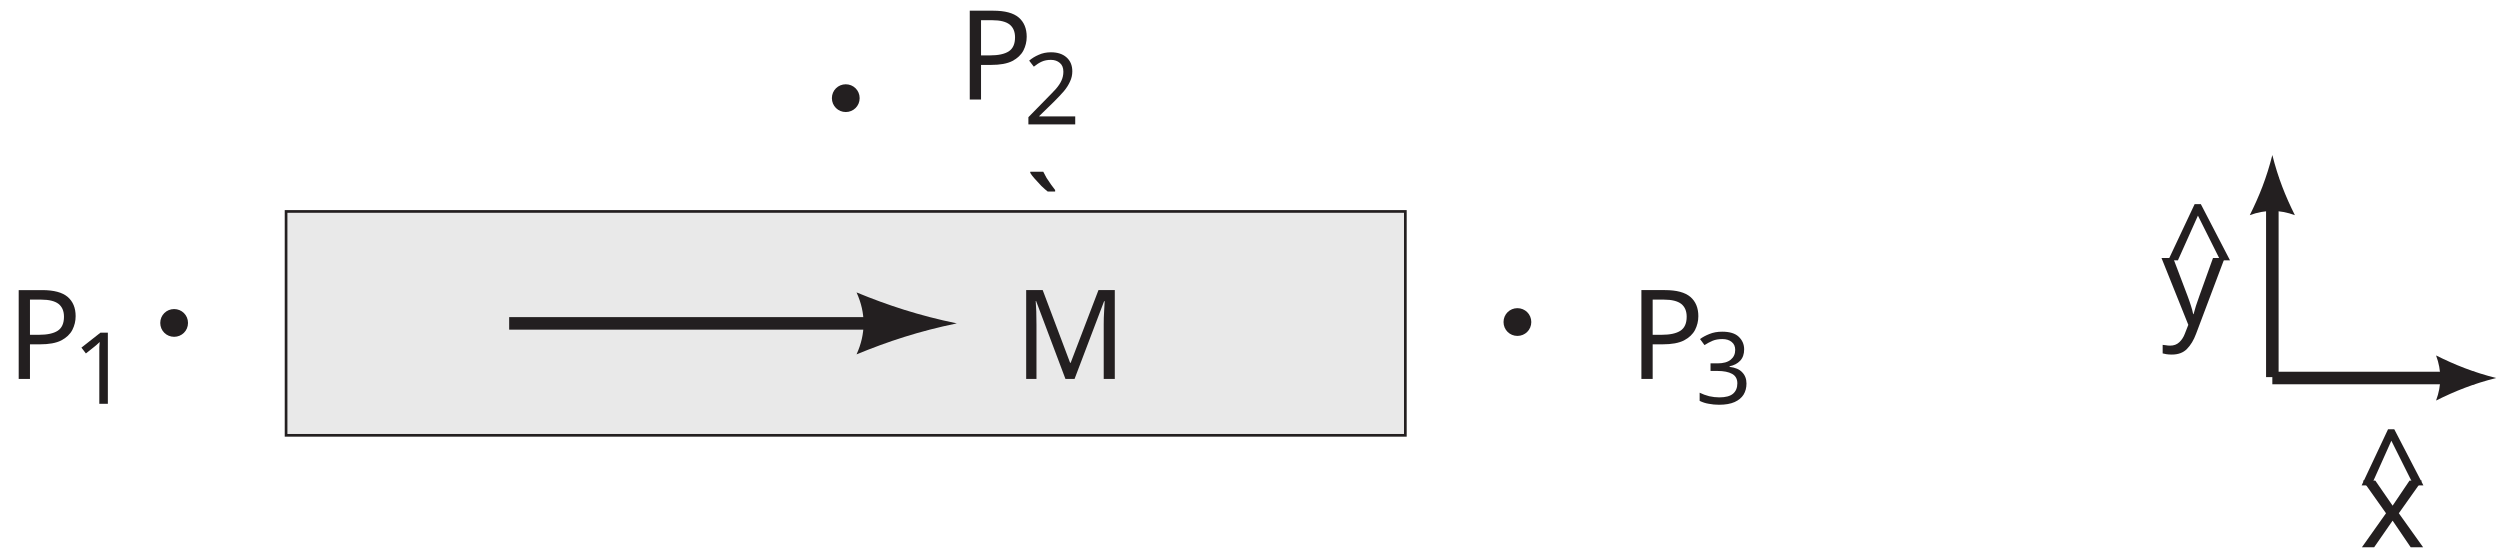
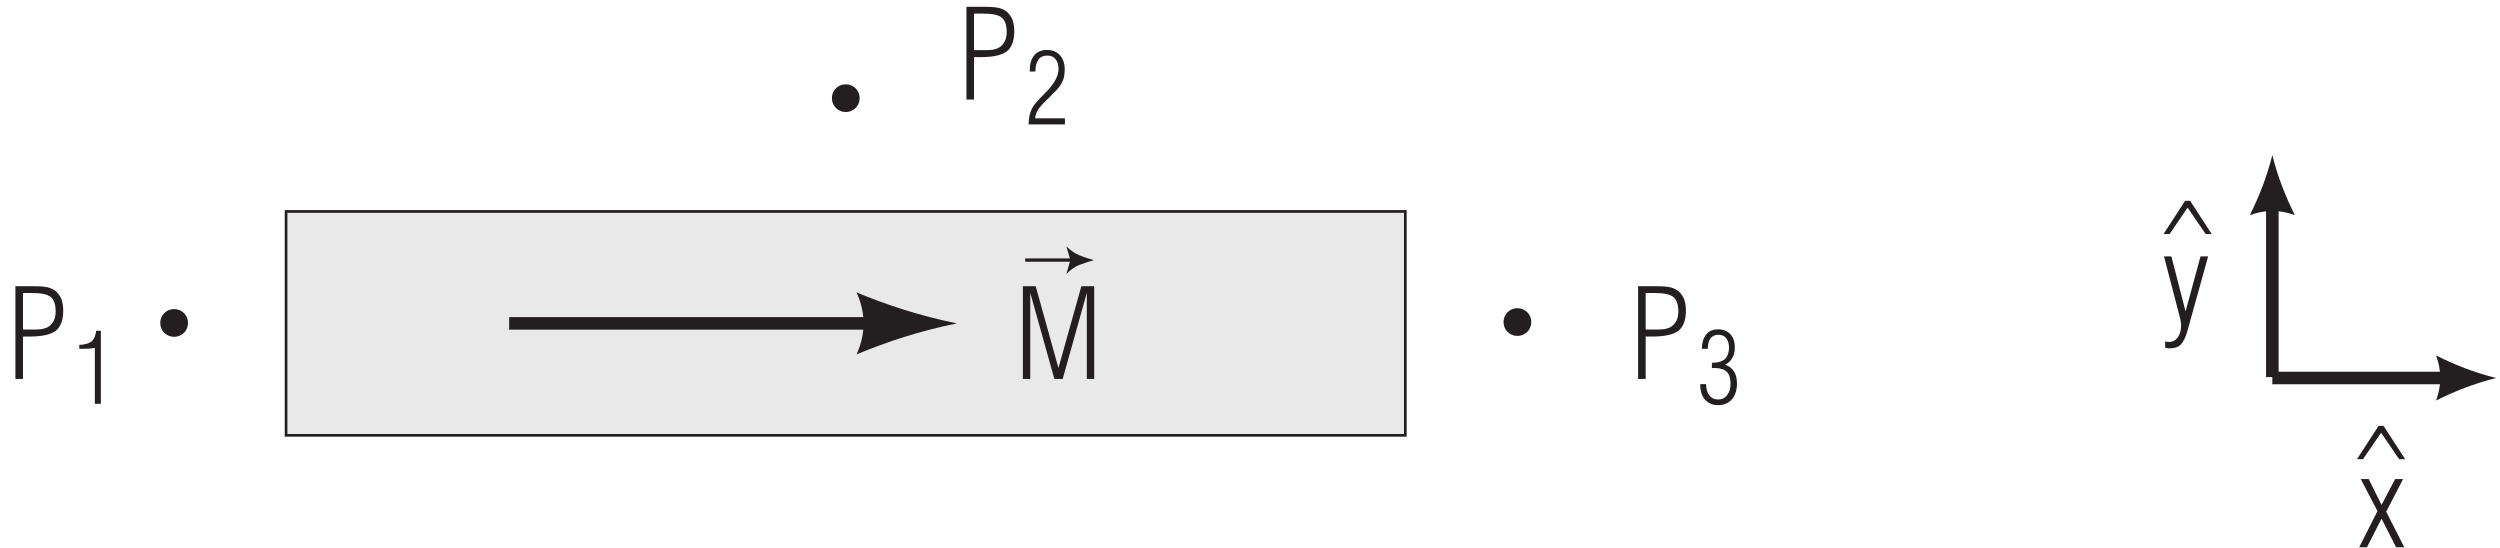
- <svg xmlns="http://www.w3.org/2000/svg" version="1.1" id="svg2" xml:space="preserve" width="268" height="58.667" viewBox="0 0 268 58.667">
-   <defs id="defs6" />
-   <g id="g8" transform="matrix(1.333333,0,0,-1.333333,0,58.66667)">
-     <g id="g10" transform="scale(0.1)">
-       <path d="m 230,270 h 899.9 V 90 H 230 v 180" style="fill:#e9e9e9;fill-opacity:1;fill-rule:evenodd;stroke:none" id="path12" />
-       <path d="m 230,270 h 899.9 V 90 H 230 Z" style="fill:none;stroke:#231f20;stroke-width:2.16;stroke-linecap:butt;stroke-linejoin:miter;stroke-miterlimit:2.613;stroke-dasharray:none;stroke-opacity:1" id="path14" />
-       <path d="M 746.461,180 H 409.371" style="fill:none;stroke:#231f20;stroke-width:10.08;stroke-linecap:butt;stroke-linejoin:miter;stroke-miterlimit:2.613;stroke-dasharray:none;stroke-opacity:1" id="path16" />
-       <path d="m 769.281,180 c -30.242,6.23 -55.402,14.516 -80.621,24.898 7.559,-16.632 7.539,-33.222 0,-49.816 25.199,10.383 50.379,18.711 80.621,24.918" style="fill:#231f20;fill-opacity:1;fill-rule:evenodd;stroke:none" id="path18" />
-       <g id="g20" transform="scale(10)">
-         <text transform="matrix(1,0,0,-1,81.5359,13.5359)" style="font-variant:normal;font-weight:normal;font-size:10px;font-family:Swis721LtCnBT;-inkscape-font-specification:Swis721LtCnBT;writing-mode:lr-tb;fill:#231f20;fill-opacity:1;fill-rule:nonzero;stroke:none" id="text26">
-           <tspan x="0" y="0" id="tspan22">M</tspan>
-           <tspan x="0.889" y="-9" id="tspan24">`</tspan>
-         </text>
+ <svg xmlns="http://www.w3.org/2000/svg" xmlns:xlink="http://www.w3.org/1999/xlink" width="201pt" height="44pt" viewBox="0 0 201 44">
+   <defs>
+     <g>
+       <g id="glyph-0-0">
+         <path d="M 0.703 0 L 0.703 -7.453 L 1.734 -7.453 L 3.562 -0.875 L 5.406 -7.453 L 6.438 -7.453 L 6.438 0 L 5.844 0 L 5.844 -6.922 L 3.906 0 L 3.234 0 L 1.297 -6.922 L 1.297 0 Z M 0.703 0 " />
      </g>
-       <path d="m 1989.3,136.082 h -162.34 m 0,161.617 V 136.801" style="fill:none;stroke:#231f20;stroke-width:10.08;stroke-linecap:butt;stroke-linejoin:miter;stroke-miterlimit:2.613;stroke-dasharray:none;stroke-opacity:1" id="path28" />
-       <path d="m 2006.96,136.082 c -18.12,4.535 -33.23,10.582 -48.37,18.145 4.54,-12.122 4.52,-24.196 0,-36.27 15.12,7.559 30.25,13.606 48.37,18.125" style="fill:#231f20;fill-opacity:1;fill-rule:evenodd;stroke:none" id="path30" />
-       <path d="m 1826.96,315.359 c -4.53,-18.125 -10.58,-33.222 -18.14,-48.363 12.11,4.539 24.19,4.516 36.27,0 -7.57,15.121 -13.61,30.238 -18.13,48.363" style="fill:#231f20;fill-opacity:1;fill-rule:evenodd;stroke:none" id="path32" />
-       <g id="g34" transform="scale(10)">
-         <text transform="matrix(1,0,0,-1,189.71,0)" style="font-variant:normal;font-weight:normal;font-size:10px;font-family:Swis721LtCnBT;-inkscape-font-specification:Swis721LtCnBT;writing-mode:lr-tb;fill:#231f20;fill-opacity:1;fill-rule:nonzero;stroke:none" id="text46">
-           <tspan x="0" y="0" id="tspan36">x</tspan>
-           <tspan x="-0.21" y="-2.3" id="tspan38">^</tspan>
-           <tspan x="-15.943" y="-17.9" id="tspan40">y</tspan>
-           <tspan x="-15.763" y="-20.4" id="tspan42">^</tspan>
-           <tspan x="-189.174" y="-13.536" id="tspan44">P</tspan>
-         </text>
-         <text transform="matrix(1,0,0,-1,5.827902,11.53594)" style="font-variant:normal;font-weight:normal;font-size:8px;font-family:Swis721LtCnBT;-inkscape-font-specification:Swis721LtCnBT;writing-mode:lr-tb;fill:#231f20;fill-opacity:1;fill-rule:nonzero;stroke:none" id="text50">
-           <tspan x="0" y="0" id="tspan48">1</tspan>
-         </text>
-         <text transform="matrix(1,0,0,-1,76.9998,35.99964)" style="font-variant:normal;font-weight:normal;font-size:10px;font-family:Swis721LtCnBT;-inkscape-font-specification:Swis721LtCnBT;writing-mode:lr-tb;fill:#231f20;fill-opacity:1;fill-rule:nonzero;stroke:none" id="text54">
-           <tspan x="0" y="0" id="tspan52">P</tspan>
-         </text>
-         <text transform="matrix(1,0,0,-1,82.29199,33.99964)" style="font-variant:normal;font-weight:normal;font-size:8px;font-family:Swis721LtCnBT;-inkscape-font-specification:Swis721LtCnBT;writing-mode:lr-tb;fill:#231f20;fill-opacity:1;fill-rule:nonzero;stroke:none" id="text58">
-           <tspan x="0" y="0" id="tspan56">2</tspan>
-         </text>
-         <text transform="matrix(1,0,0,-1,130.9998,13.53554)" style="font-variant:normal;font-weight:normal;font-size:10px;font-family:Swis721LtCnBT;-inkscape-font-specification:Swis721LtCnBT;writing-mode:lr-tb;fill:#231f20;fill-opacity:1;fill-rule:nonzero;stroke:none" id="text62">
-           <tspan x="0" y="0" id="tspan60">P</tspan>
-         </text>
-         <text transform="matrix(1,0,0,-1,136.292,11.53554)" style="font-variant:normal;font-weight:normal;font-size:8px;font-family:Swis721LtCnBT;-inkscape-font-specification:Swis721LtCnBT;writing-mode:lr-tb;fill:#231f20;fill-opacity:1;fill-rule:nonzero;stroke:none" id="text66">
-           <tspan x="0" y="0" id="tspan64">3</tspan>
-         </text>
+       <g id="glyph-0-1">
+         <path d="M 5.516 -0.547 C 5.047 -0.406 4.656 -0.281 4.328 -0.156 C 4.016 -0.031 3.672 0.203 3.312 0.562 L 3.594 -0.422 L 0 -0.422 L 0 -0.688 L 3.594 -0.688 L 3.312 -1.656 C 3.672 -1.312 4.016 -1.078 4.328 -0.953 C 4.656 -0.812 5.047 -0.688 5.516 -0.547 Z M 5.516 -0.547 " />
      </g>
-       <path d="m 1220,192.238 c 6.12,0 11.16,-4.859 11.16,-11.156 0,-6.305 -5.04,-11.16 -11.16,-11.16 -6.12,0 -11.16,4.855 -11.16,11.16 0,6.297 5.04,11.156 11.16,11.156 z m -11.34,-11.156 h 11.34 -11.34" style="fill:#231f20;fill-opacity:1;fill-rule:evenodd;stroke:none" id="path68" />
-       <path d="m 140,191.52 c 6.121,0 11.16,-4.86 11.16,-11.161 0,-6.3 -5.039,-11.16 -11.16,-11.16 -6.121,0 -11.16,4.86 -11.16,11.16 0,6.301 5.039,11.161 11.16,11.161 z M 128.66,180.359 H 140 128.66" style="fill:#231f20;fill-opacity:1;fill-rule:evenodd;stroke:none" id="path70" />
-       <path d="m 680,372.238 c 6.121,0 11.16,-4.859 11.16,-11.156 0,-6.305 -5.039,-11.16 -11.16,-11.16 -6.121,0 -11.16,4.855 -11.16,11.16 0,6.297 5.039,11.156 11.16,11.156 z M 668.66,361.082 H 680 668.66" style="fill:#231f20;fill-opacity:1;fill-rule:evenodd;stroke:none" id="path72" />
+       <g id="glyph-0-2">
+         <path d="M -0.031 0 L 1.438 -2.906 L 0.094 -5.484 L 0.734 -5.484 L 1.766 -3.406 L 2.859 -5.484 L 3.5 -5.484 L 2.141 -2.859 L 3.594 0 L 2.938 0 L 1.766 -2.297 L 0.594 0 Z M -0.031 0 " />
+       </g>
+       <g id="glyph-0-3">
+         <path d="M 1.734 -7.453 L 2.141 -7.453 L 3.875 -4.781 L 3.391 -4.781 L 1.938 -6.906 L 0.484 -4.781 L 0 -4.781 Z M 1.734 -7.453 " />
+       </g>
+       <g id="glyph-0-4">
+         <path d="M 2.109 0.484 C 1.953 1.047 1.766 1.406 1.562 1.609 C 1.359 1.812 1.062 1.906 0.688 1.906 C 0.641 1.906 0.594 1.906 0.547 1.906 C 0.484 1.891 0.406 1.875 0.312 1.859 L 0.312 1.344 C 0.359 1.359 0.406 1.375 0.453 1.375 C 0.516 1.391 0.562 1.391 0.609 1.391 C 0.922 1.391 1.156 1.266 1.328 1.016 C 1.516 0.766 1.594 0.438 1.594 0.016 C 1.594 -0.125 1.562 -0.312 1.5 -0.562 C 1.5 -0.594 1.484 -0.609 1.484 -0.625 L 0.219 -5.484 L 0.812 -5.484 L 1.953 -1.062 L 3.156 -5.484 L 3.766 -5.484 Z M 2.109 0.484 " />
+       </g>
+       <g id="glyph-0-5">
+         <path d="M 0.703 0 L 0.703 -7.453 L 2.125 -7.453 C 2.688 -7.453 3.062 -7.422 3.312 -7.359 C 3.562 -7.297 3.781 -7.188 3.953 -7.047 C 4.156 -6.875 4.297 -6.656 4.406 -6.406 C 4.5 -6.125 4.547 -5.828 4.547 -5.484 C 4.547 -4.734 4.344 -4.188 3.953 -3.875 C 3.547 -3.562 2.844 -3.406 1.828 -3.406 L 1.312 -3.406 L 1.312 0 Z M 1.312 -3.969 L 2.219 -3.969 C 2.531 -3.969 2.766 -3.984 2.938 -4.031 C 3.094 -4.062 3.266 -4.125 3.391 -4.219 C 3.562 -4.344 3.703 -4.5 3.797 -4.703 C 3.891 -4.906 3.938 -5.141 3.938 -5.438 C 3.938 -5.984 3.797 -6.375 3.547 -6.578 C 3.297 -6.797 2.797 -6.906 2.031 -6.906 L 1.312 -6.906 Z M 1.312 -3.969 " />
+       </g>
+       <g id="glyph-1-0">
+         <path d="M 1.797 0 L 1.797 -4.484 C 1.641 -4.469 1.484 -4.453 1.344 -4.438 C 1.188 -4.422 1.031 -4.422 0.859 -4.422 C 0.781 -4.422 0.719 -4.422 0.672 -4.422 C 0.625 -4.422 0.578 -4.422 0.547 -4.422 L 0.547 -4.734 C 0.984 -4.75 1.312 -4.844 1.531 -5.016 C 1.734 -5.188 1.859 -5.469 1.906 -5.875 L 2.281 -5.875 L 2.281 0 Z M 1.797 0 " />
+       </g>
+       <g id="glyph-1-1">
+         <path d="M 0.406 0 C 0.422 -0.266 0.438 -0.516 0.484 -0.734 C 0.547 -0.953 0.609 -1.156 0.719 -1.344 C 0.844 -1.578 1.141 -1.922 1.594 -2.375 L 1.734 -2.516 C 2.453 -3.234 2.812 -3.875 2.812 -4.438 C 2.812 -4.781 2.734 -5.047 2.578 -5.234 C 2.422 -5.438 2.203 -5.531 1.922 -5.531 C 1.609 -5.531 1.375 -5.438 1.203 -5.219 C 1.047 -5 0.953 -4.688 0.953 -4.25 L 0.5 -4.25 L 0.5 -4.344 C 0.5 -4.844 0.609 -5.25 0.859 -5.547 C 1.109 -5.844 1.453 -5.984 1.875 -5.984 C 2.312 -5.984 2.672 -5.844 2.922 -5.562 C 3.188 -5.266 3.312 -4.891 3.312 -4.406 C 3.312 -4.219 3.297 -4.047 3.266 -3.875 C 3.234 -3.719 3.188 -3.562 3.125 -3.438 C 3 -3.141 2.719 -2.781 2.281 -2.391 C 2.219 -2.312 2.172 -2.266 2.141 -2.234 C 1.641 -1.781 1.328 -1.422 1.172 -1.188 C 1.031 -0.938 0.938 -0.719 0.938 -0.484 L 3.328 -0.484 L 3.328 0 Z M 0.406 0 " />
+       </g>
+       <g id="glyph-1-2">
+         <path d="M 0.406 -1.578 L 0.875 -1.578 C 0.891 -1.188 0.969 -0.891 1.141 -0.672 C 1.312 -0.453 1.547 -0.344 1.844 -0.344 C 2.141 -0.344 2.391 -0.453 2.562 -0.688 C 2.75 -0.922 2.844 -1.219 2.844 -1.609 C 2.844 -2.047 2.75 -2.359 2.547 -2.562 C 2.344 -2.766 2.016 -2.875 1.578 -2.875 C 1.516 -2.875 1.469 -2.875 1.438 -2.875 C 1.391 -2.875 1.359 -2.859 1.344 -2.859 L 1.344 -3.297 L 1.375 -3.297 C 1.828 -3.297 2.172 -3.406 2.391 -3.594 C 2.594 -3.797 2.719 -4.109 2.719 -4.531 C 2.719 -4.859 2.625 -5.109 2.484 -5.281 C 2.344 -5.469 2.125 -5.547 1.859 -5.547 C 1.594 -5.547 1.391 -5.453 1.234 -5.266 C 1.094 -5.078 1.016 -4.797 1.016 -4.453 L 1.016 -4.422 L 0.531 -4.422 C 0.547 -4.922 0.672 -5.312 0.891 -5.578 C 1.125 -5.859 1.438 -5.984 1.844 -5.984 C 2.25 -5.984 2.578 -5.859 2.828 -5.594 C 3.078 -5.328 3.188 -4.969 3.188 -4.531 C 3.188 -4.203 3.125 -3.922 2.984 -3.688 C 2.859 -3.438 2.656 -3.266 2.406 -3.141 C 2.734 -3.031 2.969 -2.844 3.125 -2.594 C 3.281 -2.359 3.359 -2.031 3.359 -1.625 C 3.359 -1.094 3.219 -0.656 2.953 -0.359 C 2.688 -0.047 2.297 0.109 1.828 0.109 C 1.391 0.109 1.047 -0.047 0.781 -0.344 C 0.531 -0.625 0.406 -1.047 0.406 -1.578 Z M 0.406 -1.578 " />
+       </g>
    </g>
+   </defs>
+   <path fill-rule="evenodd" fill="rgb(91.364%, 91.206%, 91.246%)" fill-opacity="1" d="M 23 17 L 112.988 17 L 112.988 35 L 23 35 L 23 17 " />
+   <path fill="none" stroke-width="2.16" stroke-linecap="butt" stroke-linejoin="miter" stroke="rgb(13.73%, 12.16%, 12.549%)" stroke-opacity="1" stroke-miterlimit="2.613" d="M 230 270 L 1129.883 270 L 1129.883 90 L 230 90 Z M 230 270 " transform="matrix(0.1, 0, 0, -0.1, 0, 44)" />
+   <path fill="none" stroke-width="10.08" stroke-linecap="butt" stroke-linejoin="miter" stroke="rgb(13.73%, 12.16%, 12.549%)" stroke-opacity="1" stroke-miterlimit="2.613" d="M 746.445 180 L 409.375 180 " transform="matrix(0.1, 0, 0, -0.1, 0, 44)" />
+   <path fill-rule="evenodd" fill="rgb(13.73%, 12.16%, 12.549%)" fill-opacity="1" d="M 76.93 26 C 73.902 25.379 71.387 24.547 68.867 23.512 C 69.621 25.172 69.621 26.832 68.867 28.492 C 71.387 27.453 73.902 26.621 76.93 26 " />
+   <g fill="rgb(13.73%, 12.16%, 12.549%)" fill-opacity="1">
+     <use xlink:href="#glyph-0-0" x="81.536" y="30.464" />
  </g>
+   <g fill="rgb(13.73%, 12.16%, 12.549%)" fill-opacity="1">
+     <use xlink:href="#glyph-0-1" x="82.425" y="21.464" />
+   </g>
+   <path fill="none" stroke-width="10.08" stroke-linecap="butt" stroke-linejoin="miter" stroke="rgb(13.73%, 12.16%, 12.549%)" stroke-opacity="1" stroke-miterlimit="2.613" d="M 1989.297 136.094 L 1826.953 136.094 M 1826.953 297.695 L 1826.953 136.797 " transform="matrix(0.1, 0, 0, -0.1, 0, 44)" />
+   <path fill-rule="evenodd" fill="rgb(13.73%, 12.16%, 12.549%)" fill-opacity="1" d="M 200.695 30.391 C 198.883 29.938 197.371 29.332 195.859 28.578 C 196.312 29.789 196.312 30.996 195.859 32.203 C 197.371 31.449 198.883 30.844 200.695 30.391 " />
+   <path fill-rule="evenodd" fill="rgb(13.73%, 12.16%, 12.549%)" fill-opacity="1" d="M 182.695 12.465 C 182.242 14.277 181.637 15.785 180.883 17.301 C 182.094 16.848 183.301 16.848 184.508 17.301 C 183.754 15.789 183.148 14.277 182.695 12.465 " />
+   <g fill="rgb(13.73%, 12.16%, 12.549%)" fill-opacity="1">
+     <use xlink:href="#glyph-0-2" x="189.71" y="44" />
+   </g>
+   <g fill="rgb(13.73%, 12.16%, 12.549%)" fill-opacity="1">
+     <use xlink:href="#glyph-0-3" x="189.5" y="41.7" />
+   </g>
+   <g fill="rgb(13.73%, 12.16%, 12.549%)" fill-opacity="1">
+     <use xlink:href="#glyph-0-4" x="173.767" y="26.1" />
+   </g>
+   <g fill="rgb(13.73%, 12.16%, 12.549%)" fill-opacity="1">
+     <use xlink:href="#glyph-0-3" x="173.947" y="23.6" />
+   </g>
+   <g fill="rgb(13.73%, 12.16%, 12.549%)" fill-opacity="1">
+     <use xlink:href="#glyph-0-5" x="0.536" y="30.464" />
+   </g>
+   <g fill="rgb(13.73%, 12.16%, 12.549%)" fill-opacity="1">
+     <use xlink:href="#glyph-1-0" x="5.828" y="32.464" />
+   </g>
+   <g fill="rgb(13.73%, 12.16%, 12.549%)" fill-opacity="1">
+     <use xlink:href="#glyph-0-5" x="77" y="8" />
+   </g>
+   <g fill="rgb(13.73%, 12.16%, 12.549%)" fill-opacity="1">
+     <use xlink:href="#glyph-1-1" x="82.292" y="10" />
+   </g>
+   <g fill="rgb(13.73%, 12.16%, 12.549%)" fill-opacity="1">
+     <use xlink:href="#glyph-0-5" x="131" y="30.464" />
+   </g>
+   <g fill="rgb(13.73%, 12.16%, 12.549%)" fill-opacity="1">
+     <use xlink:href="#glyph-1-2" x="136.292" y="32.464" />
+   </g>
+   <path fill-rule="evenodd" fill="rgb(13.73%, 12.16%, 12.549%)" fill-opacity="1" d="M 122 24.777 C 122.613 24.777 123.117 25.262 123.117 25.891 C 123.117 26.523 122.613 27.008 122 27.008 C 121.387 27.008 120.883 26.523 120.883 25.891 C 120.883 25.262 121.387 24.777 122 24.777 Z M 120.867 25.891 L 122 25.891 L 120.867 25.891 " />
+   <path fill-rule="evenodd" fill="rgb(13.73%, 12.16%, 12.549%)" fill-opacity="1" d="M 14 24.848 C 14.613 24.848 15.117 25.336 15.117 25.965 C 15.117 26.594 14.613 27.082 14 27.082 C 13.387 27.082 12.883 26.594 12.883 25.965 C 12.883 25.336 13.387 24.848 14 24.848 Z M 12.867 25.965 L 14 25.965 L 12.867 25.965 " />
+   <path fill-rule="evenodd" fill="rgb(13.73%, 12.16%, 12.549%)" fill-opacity="1" d="M 68 6.777 C 68.613 6.777 69.117 7.262 69.117 7.891 C 69.117 8.523 68.613 9.008 68 9.008 C 67.387 9.008 66.883 8.523 66.883 7.891 C 66.883 7.262 67.387 6.777 68 6.777 Z M 66.867 7.891 L 68 7.891 L 66.867 7.891 " />
</svg>
